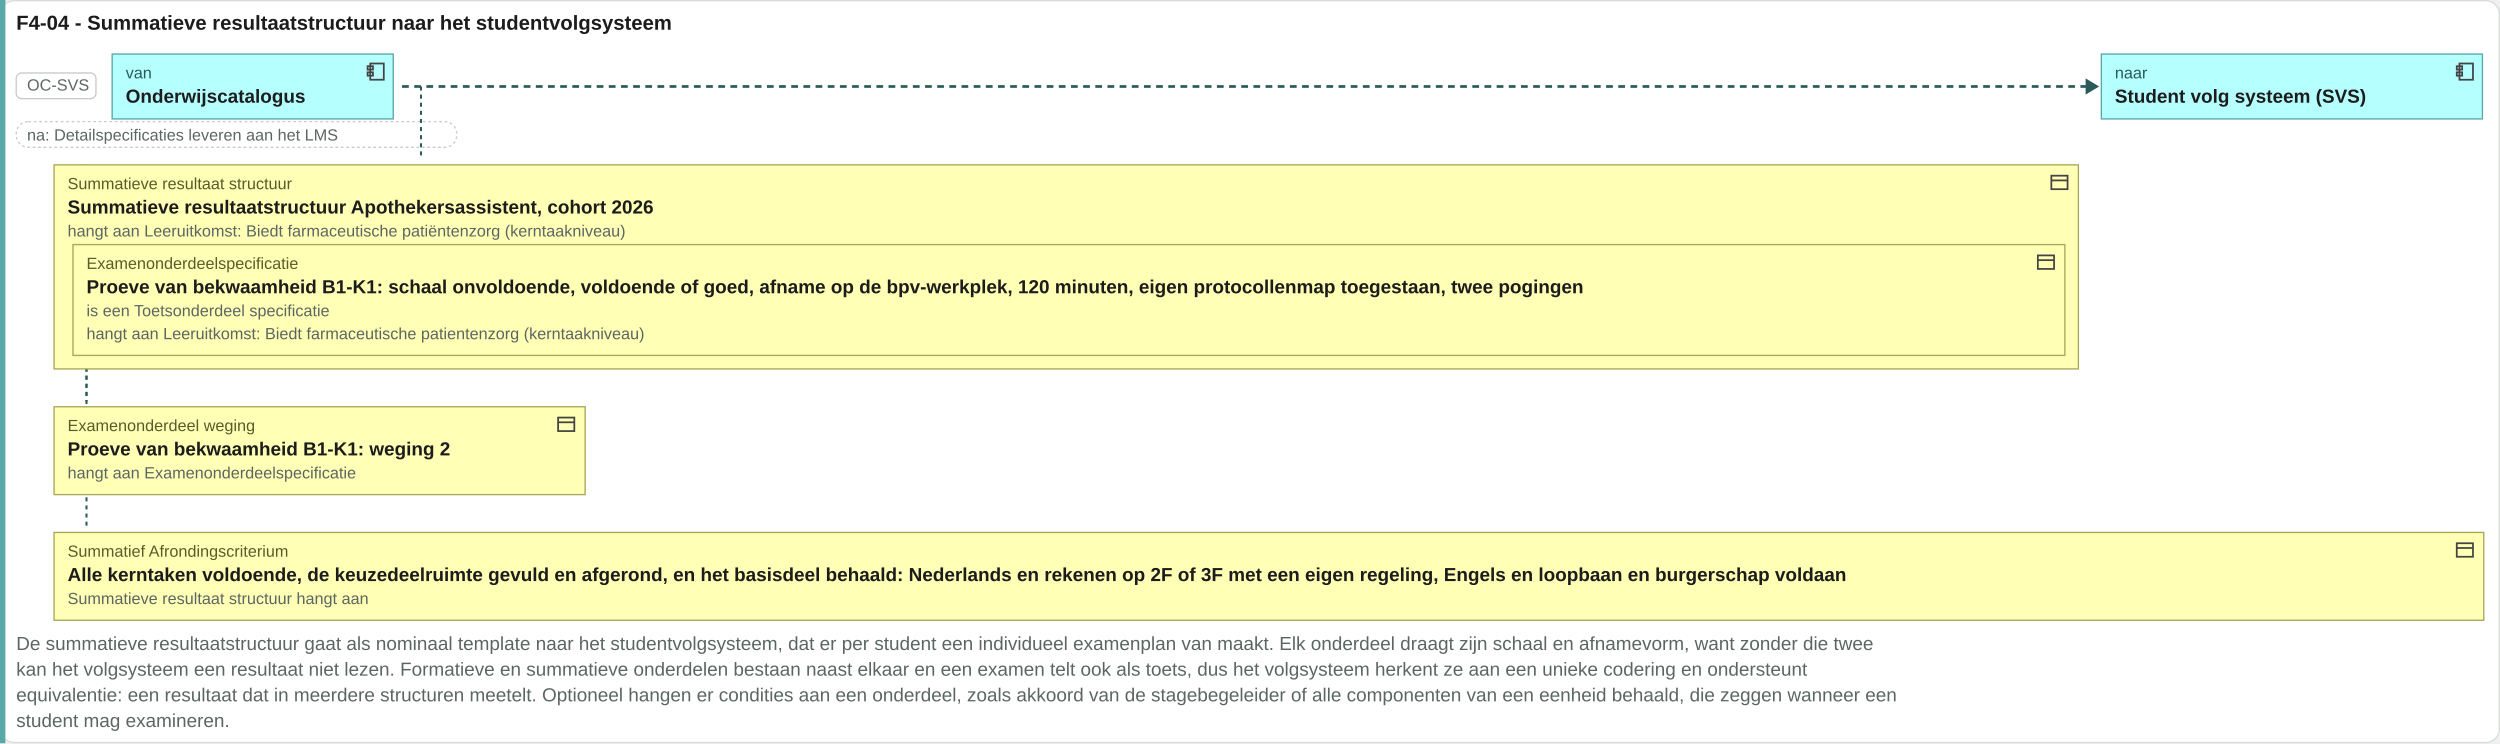
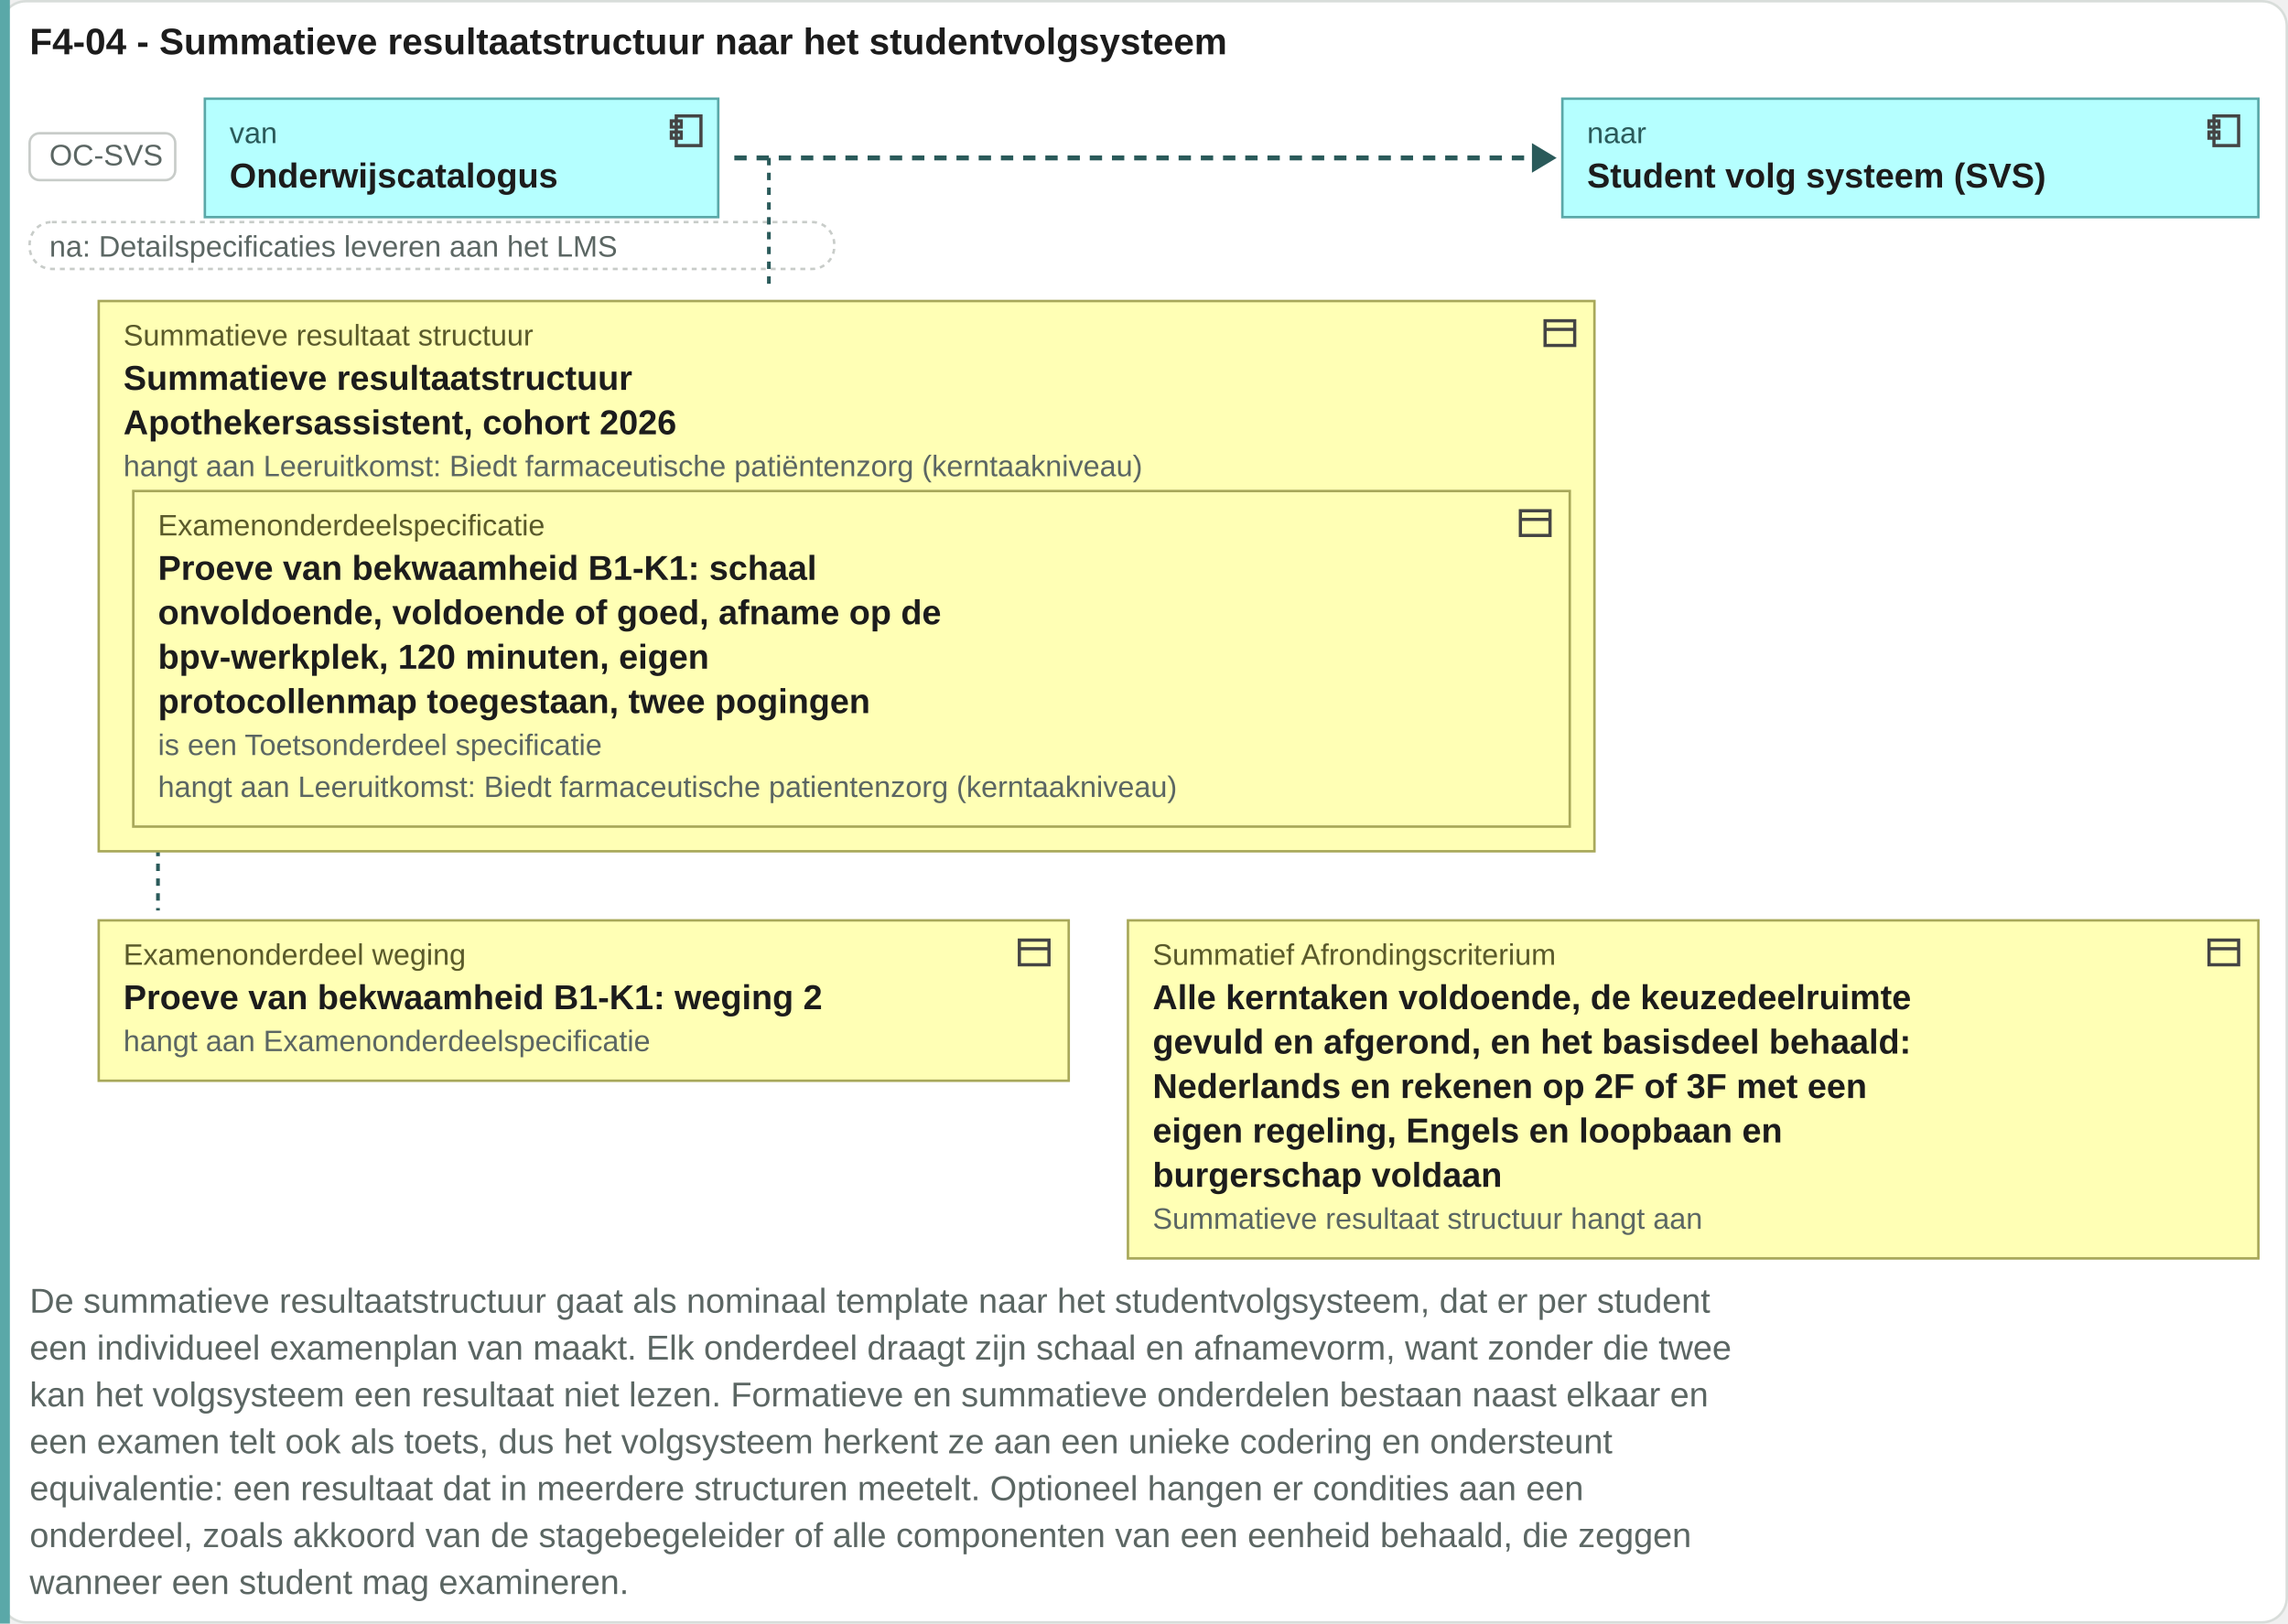
- <svg xmlns="http://www.w3.org/2000/svg" viewBox="0 0 1850 550" width="1850" height="550">
-   <rect x="0.5" y="0.5" width="1849" height="549" rx="10" fill="#ffffff" stroke="#d8ddda" />
+ <svg xmlns="http://www.w3.org/2000/svg" viewBox="0 0 927 658" width="927" height="658">
+   <rect x="0.5" y="0.5" width="926" height="657" rx="10" fill="#ffffff" stroke="#d8ddda" />
  <text x="12" y="22" font-family="Arial, Helvetica, sans-serif" font-size="15" font-weight="bold" fill="#1c1c1c" text-anchor="start">F4-04 - Summatieve resultaatstructuur naar het studentvolgsysteem</text>
-   <rect x="0" y="0" width="4" height="550" fill="#5aa8a8" />
+   <rect x="0" y="0" width="4" height="658" fill="#5aa8a8" />
  <rect x="12" y="54" width="59" height="19" rx="4" fill="#ffffff" stroke="#c8ccc9" />
  <text x="20" y="67" font-family="Arial, Helvetica, sans-serif" font-size="12" fill="#5b6663" text-anchor="start">OC-SVS</text>
  <rect x="83" y="40" width="208" height="48" rx="0" fill="#b5ffff" stroke="#5aa8a8" />
  <g transform="translate(270,45)" fill="none" stroke="#444" stroke-width="1.3">
    <rect x="4" y="2" width="10" height="12" />
    <rect x="2" y="4" width="4" height="2.5" />
    <rect x="2" y="8.5" width="4" height="2.5" />
  </g>
  <text x="93" y="58" font-family="Arial, Helvetica, sans-serif" font-size="12" fill="#2a5a5a" text-anchor="start">van</text>
  <text x="93" y="76" font-family="Arial, Helvetica, sans-serif" font-size="14" font-weight="bold" fill="#1c1c1c" text-anchor="start">Onderwijscatalogus</text>
-   <path d="M297.52 64H1545.36" stroke="#2a5a5a" stroke-width="2" stroke-dasharray="5 4" />
-   <path d="M1543.36 58l10 6-10 6z" fill="#2a5a5a" />
-   <rect x="1555" y="40" width="282" height="48" rx="0" fill="#b5ffff" stroke="#5aa8a8" />
-   <g transform="translate(1816,45)" fill="none" stroke="#444" stroke-width="1.3">
+   <path d="M297.52 64H622.68" stroke="#2a5a5a" stroke-width="2" stroke-dasharray="5 4" />
+   <path d="M620.68 58l10 6-10 6z" fill="#2a5a5a" />
+   <rect x="633" y="40" width="282" height="48" rx="0" fill="#b5ffff" stroke="#5aa8a8" />
+   <g transform="translate(893,45)" fill="none" stroke="#444" stroke-width="1.3">
    <rect x="4" y="2" width="10" height="12" />
    <rect x="2" y="4" width="4" height="2.5" />
    <rect x="2" y="8.5" width="4" height="2.5" />
  </g>
-   <text x="1565" y="58" font-family="Arial, Helvetica, sans-serif" font-size="12" fill="#2a5a5a" text-anchor="start">naar</text>
-   <text x="1565" y="76" font-family="Arial, Helvetica, sans-serif" font-size="14" font-weight="bold" fill="#1c1c1c" text-anchor="start">Student volg systeem (SVS)</text>
+   <text x="643" y="58" font-family="Arial, Helvetica, sans-serif" font-size="12" fill="#2a5a5a" text-anchor="start">naar</text>
+   <text x="643" y="76" font-family="Arial, Helvetica, sans-serif" font-size="14" font-weight="bold" fill="#1c1c1c" text-anchor="start">Student volg systeem (SVS)</text>
  <rect x="12" y="90" width="326" height="19" rx="9" fill="#ffffff" stroke="#c8ccc9" stroke-dasharray="2 2" />
  <text x="20" y="104" font-family="Arial, Helvetica, sans-serif" font-size="12" fill="#5b6663" text-anchor="start">na: Detailspecificaties leveren aan het LMS</text>
  <path d="M311.52 64V118" stroke="#2a5a5a" stroke-width="1.5" stroke-dasharray="3 3" />
-   <path d="M64 122V297" stroke="#2a5a5a" stroke-width="1.5" stroke-dasharray="3 3" />
-   <path d="M64 122V390" stroke="#2a5a5a" stroke-width="1.5" stroke-dasharray="3 3" />
-   <rect x="40" y="122" width="1498" height="151" rx="0" fill="#ffffb5" stroke="#a8a85a" />
-   <g transform="translate(1516,127)" fill="none" stroke="#444" stroke-width="1.3">
+   <path d="M64 122V369" stroke="#2a5a5a" stroke-width="1.5" stroke-dasharray="3 3" />
+   <rect x="40" y="122" width="606" height="223" rx="0" fill="#ffffb5" stroke="#a8a85a" />
+   <g transform="translate(624,127)" fill="none" stroke="#444" stroke-width="1.3">
    <rect x="2" y="3" width="12" height="10" />
    <path d="M2 6.5h12" />
  </g>
  <text x="50" y="140" font-family="Arial, Helvetica, sans-serif" font-size="12" fill="#5a5a2a" text-anchor="start">Summatieve resultaat structuur</text>
-   <text x="50" y="158" font-family="Arial, Helvetica, sans-serif" font-size="14" font-weight="bold" fill="#1c1c1c" text-anchor="start">Summatieve resultaatstructuur Apothekersassistent, cohort 2026</text>
-   <rect x="54" y="181" width="1474" height="82" rx="0" fill="#ffffb5" stroke="#a8a85a" />
-   <g transform="translate(1506,186)" fill="none" stroke="#444" stroke-width="1.3">
+   <rect x="54" y="199" width="582" height="136" rx="0" fill="#ffffb5" stroke="#a8a85a" />
+   <g transform="translate(614,204)" fill="none" stroke="#444" stroke-width="1.3">
    <rect x="2" y="3" width="12" height="10" />
    <path d="M2 6.5h12" />
  </g>
-   <text x="64" y="199" font-family="Arial, Helvetica, sans-serif" font-size="12" fill="#5a5a2a" text-anchor="start">Examenonderdeelspecificatie</text>
-   <text x="64" y="217" font-family="Arial, Helvetica, sans-serif" font-size="14" font-weight="bold" fill="#1c1c1c" text-anchor="start">Proeve van bekwaamheid B1-K1: schaal onvoldoende, voldoende of goed, afname op de bpv-werkplek, 120 minuten, eigen protocollenmap toegestaan, twee pogingen</text>
-   <text x="64" y="234" font-family="Arial, Helvetica, sans-serif" font-size="12" fill="#5b6663" text-anchor="start">is een Toetsonderdeel specificatie</text>
-   <text x="64" y="251" font-family="Arial, Helvetica, sans-serif" font-size="12" fill="#5b6663" text-anchor="start">hangt aan Leeruitkomst: Biedt farmaceutische patientenzorg (kerntaakniveau)</text>
-   <text x="50" y="175" font-family="Arial, Helvetica, sans-serif" font-size="12" fill="#5b6663" text-anchor="start">hangt aan Leeruitkomst: Biedt farmaceutische patiëntenzorg (kerntaakniveau)</text>
-   <rect x="40" y="301" width="393" height="65" rx="0" fill="#ffffb5" stroke="#a8a85a" />
-   <g transform="translate(411,306)" fill="none" stroke="#444" stroke-width="1.3">
+   <text x="64" y="217" font-family="Arial, Helvetica, sans-serif" font-size="12" fill="#5a5a2a" text-anchor="start">Examenonderdeelspecificatie</text>
+   <text x="64" y="235" font-family="Arial, Helvetica, sans-serif" font-size="14" font-weight="bold" fill="#1c1c1c" text-anchor="start">Proeve van bekwaamheid B1-K1: schaal</text>
+   <text x="64" y="253" font-family="Arial, Helvetica, sans-serif" font-size="14" font-weight="bold" fill="#1c1c1c" text-anchor="start">onvoldoende, voldoende of goed, afname op de</text>
+   <text x="64" y="271" font-family="Arial, Helvetica, sans-serif" font-size="14" font-weight="bold" fill="#1c1c1c" text-anchor="start">bpv-werkplek, 120 minuten, eigen</text>
+   <text x="64" y="289" font-family="Arial, Helvetica, sans-serif" font-size="14" font-weight="bold" fill="#1c1c1c" text-anchor="start">protocollenmap toegestaan, twee pogingen</text>
+   <text x="64" y="306" font-family="Arial, Helvetica, sans-serif" font-size="12" fill="#5b6663" text-anchor="start">is een Toetsonderdeel specificatie</text>
+   <text x="64" y="323" font-family="Arial, Helvetica, sans-serif" font-size="12" fill="#5b6663" text-anchor="start">hangt aan Leeruitkomst: Biedt farmaceutische patientenzorg (kerntaakniveau)</text>
+   <text x="50" y="158" font-family="Arial, Helvetica, sans-serif" font-size="14" font-weight="bold" fill="#1c1c1c" text-anchor="start">Summatieve resultaatstructuur</text>
+   <text x="50" y="176" font-family="Arial, Helvetica, sans-serif" font-size="14" font-weight="bold" fill="#1c1c1c" text-anchor="start">Apothekersassistent, cohort 2026</text>
+   <text x="50" y="193" font-family="Arial, Helvetica, sans-serif" font-size="12" fill="#5b6663" text-anchor="start">hangt aan Leeruitkomst: Biedt farmaceutische patiëntenzorg (kerntaakniveau)</text>
+   <rect x="40" y="373" width="393" height="65" rx="0" fill="#ffffb5" stroke="#a8a85a" />
+   <g transform="translate(411,378)" fill="none" stroke="#444" stroke-width="1.3">
    <rect x="2" y="3" width="12" height="10" />
    <path d="M2 6.5h12" />
  </g>
-   <text x="50" y="319" font-family="Arial, Helvetica, sans-serif" font-size="12" fill="#5a5a2a" text-anchor="start">Examenonderdeel weging</text>
-   <text x="50" y="337" font-family="Arial, Helvetica, sans-serif" font-size="14" font-weight="bold" fill="#1c1c1c" text-anchor="start">Proeve van bekwaamheid B1-K1: weging 2</text>
-   <text x="50" y="354" font-family="Arial, Helvetica, sans-serif" font-size="12" fill="#5b6663" text-anchor="start">hangt aan Examenonderdeelspecificatie</text>
-   <rect x="40" y="394" width="1798" height="65" rx="0" fill="#ffffb5" stroke="#a8a85a" />
-   <g transform="translate(1816,399)" fill="none" stroke="#444" stroke-width="1.3">
+   <text x="50" y="391" font-family="Arial, Helvetica, sans-serif" font-size="12" fill="#5a5a2a" text-anchor="start">Examenonderdeel weging</text>
+   <text x="50" y="409" font-family="Arial, Helvetica, sans-serif" font-size="14" font-weight="bold" fill="#1c1c1c" text-anchor="start">Proeve van bekwaamheid B1-K1: weging 2</text>
+   <text x="50" y="426" font-family="Arial, Helvetica, sans-serif" font-size="12" fill="#5b6663" text-anchor="start">hangt aan Examenonderdeelspecificatie</text>
+   <rect x="457" y="373" width="458" height="137" rx="0" fill="#ffffb5" stroke="#a8a85a" />
+   <g transform="translate(893,378)" fill="none" stroke="#444" stroke-width="1.3">
    <rect x="2" y="3" width="12" height="10" />
    <path d="M2 6.5h12" />
  </g>
-   <text x="50" y="412" font-family="Arial, Helvetica, sans-serif" font-size="12" fill="#5a5a2a" text-anchor="start">Summatief Afrondingscriterium</text>
-   <text x="50" y="430" font-family="Arial, Helvetica, sans-serif" font-size="14" font-weight="bold" fill="#1c1c1c" text-anchor="start">Alle kerntaken voldoende, de keuzedeelruimte gevuld en afgerond, en het basisdeel behaald: Nederlands en rekenen op 2F of 3F met een eigen regeling, Engels en loopbaan en burgerschap voldaan</text>
-   <text x="50" y="447" font-family="Arial, Helvetica, sans-serif" font-size="12" fill="#5b6663" text-anchor="start">Summatieve resultaat structuur hangt aan</text>
-   <text x="12" y="481" font-family="Arial, Helvetica, sans-serif" font-size="14" fill="#5b6663" text-anchor="start">De summatieve resultaatstructuur gaat als nominaal template naar het studentvolgsysteem, dat er per student een individueel examenplan van maakt. Elk onderdeel draagt zijn schaal en afnamevorm, want zonder die twee</text>
-   <text x="12" y="500" font-family="Arial, Helvetica, sans-serif" font-size="14" fill="#5b6663" text-anchor="start">kan het volgsysteem een resultaat niet lezen. Formatieve en summatieve onderdelen bestaan naast elkaar en een examen telt ook als toets, dus het volgsysteem herkent ze aan een unieke codering en ondersteunt</text>
-   <text x="12" y="519" font-family="Arial, Helvetica, sans-serif" font-size="14" fill="#5b6663" text-anchor="start">equivalentie: een resultaat dat in meerdere structuren meetelt. Optioneel hangen er condities aan een onderdeel, zoals akkoord van de stagebegeleider of alle componenten van een eenheid behaald, die zeggen wanneer een</text>
-   <text x="12" y="538" font-family="Arial, Helvetica, sans-serif" font-size="14" fill="#5b6663" text-anchor="start">student mag examineren.</text>
+   <text x="467" y="391" font-family="Arial, Helvetica, sans-serif" font-size="12" fill="#5a5a2a" text-anchor="start">Summatief Afrondingscriterium</text>
+   <text x="467" y="409" font-family="Arial, Helvetica, sans-serif" font-size="14" font-weight="bold" fill="#1c1c1c" text-anchor="start">Alle kerntaken voldoende, de keuzedeelruimte</text>
+   <text x="467" y="427" font-family="Arial, Helvetica, sans-serif" font-size="14" font-weight="bold" fill="#1c1c1c" text-anchor="start">gevuld en afgerond, en het basisdeel behaald:</text>
+   <text x="467" y="445" font-family="Arial, Helvetica, sans-serif" font-size="14" font-weight="bold" fill="#1c1c1c" text-anchor="start">Nederlands en rekenen op 2F of 3F met een</text>
+   <text x="467" y="463" font-family="Arial, Helvetica, sans-serif" font-size="14" font-weight="bold" fill="#1c1c1c" text-anchor="start">eigen regeling, Engels en loopbaan en</text>
+   <text x="467" y="481" font-family="Arial, Helvetica, sans-serif" font-size="14" font-weight="bold" fill="#1c1c1c" text-anchor="start">burgerschap voldaan</text>
+   <text x="467" y="498" font-family="Arial, Helvetica, sans-serif" font-size="12" fill="#5b6663" text-anchor="start">Summatieve resultaat structuur hangt aan</text>
+   <text x="12" y="532" font-family="Arial, Helvetica, sans-serif" font-size="14" fill="#5b6663" text-anchor="start">De summatieve resultaatstructuur gaat als nominaal template naar het studentvolgsysteem, dat er per student</text>
+   <text x="12" y="551" font-family="Arial, Helvetica, sans-serif" font-size="14" fill="#5b6663" text-anchor="start">een individueel examenplan van maakt. Elk onderdeel draagt zijn schaal en afnamevorm, want zonder die twee</text>
+   <text x="12" y="570" font-family="Arial, Helvetica, sans-serif" font-size="14" fill="#5b6663" text-anchor="start">kan het volgsysteem een resultaat niet lezen. Formatieve en summatieve onderdelen bestaan naast elkaar en</text>
+   <text x="12" y="589" font-family="Arial, Helvetica, sans-serif" font-size="14" fill="#5b6663" text-anchor="start">een examen telt ook als toets, dus het volgsysteem herkent ze aan een unieke codering en ondersteunt</text>
+   <text x="12" y="608" font-family="Arial, Helvetica, sans-serif" font-size="14" fill="#5b6663" text-anchor="start">equivalentie: een resultaat dat in meerdere structuren meetelt. Optioneel hangen er condities aan een</text>
+   <text x="12" y="627" font-family="Arial, Helvetica, sans-serif" font-size="14" fill="#5b6663" text-anchor="start">onderdeel, zoals akkoord van de stagebegeleider of alle componenten van een eenheid behaald, die zeggen</text>
+   <text x="12" y="646" font-family="Arial, Helvetica, sans-serif" font-size="14" fill="#5b6663" text-anchor="start">wanneer een student mag examineren.</text>
</svg>
